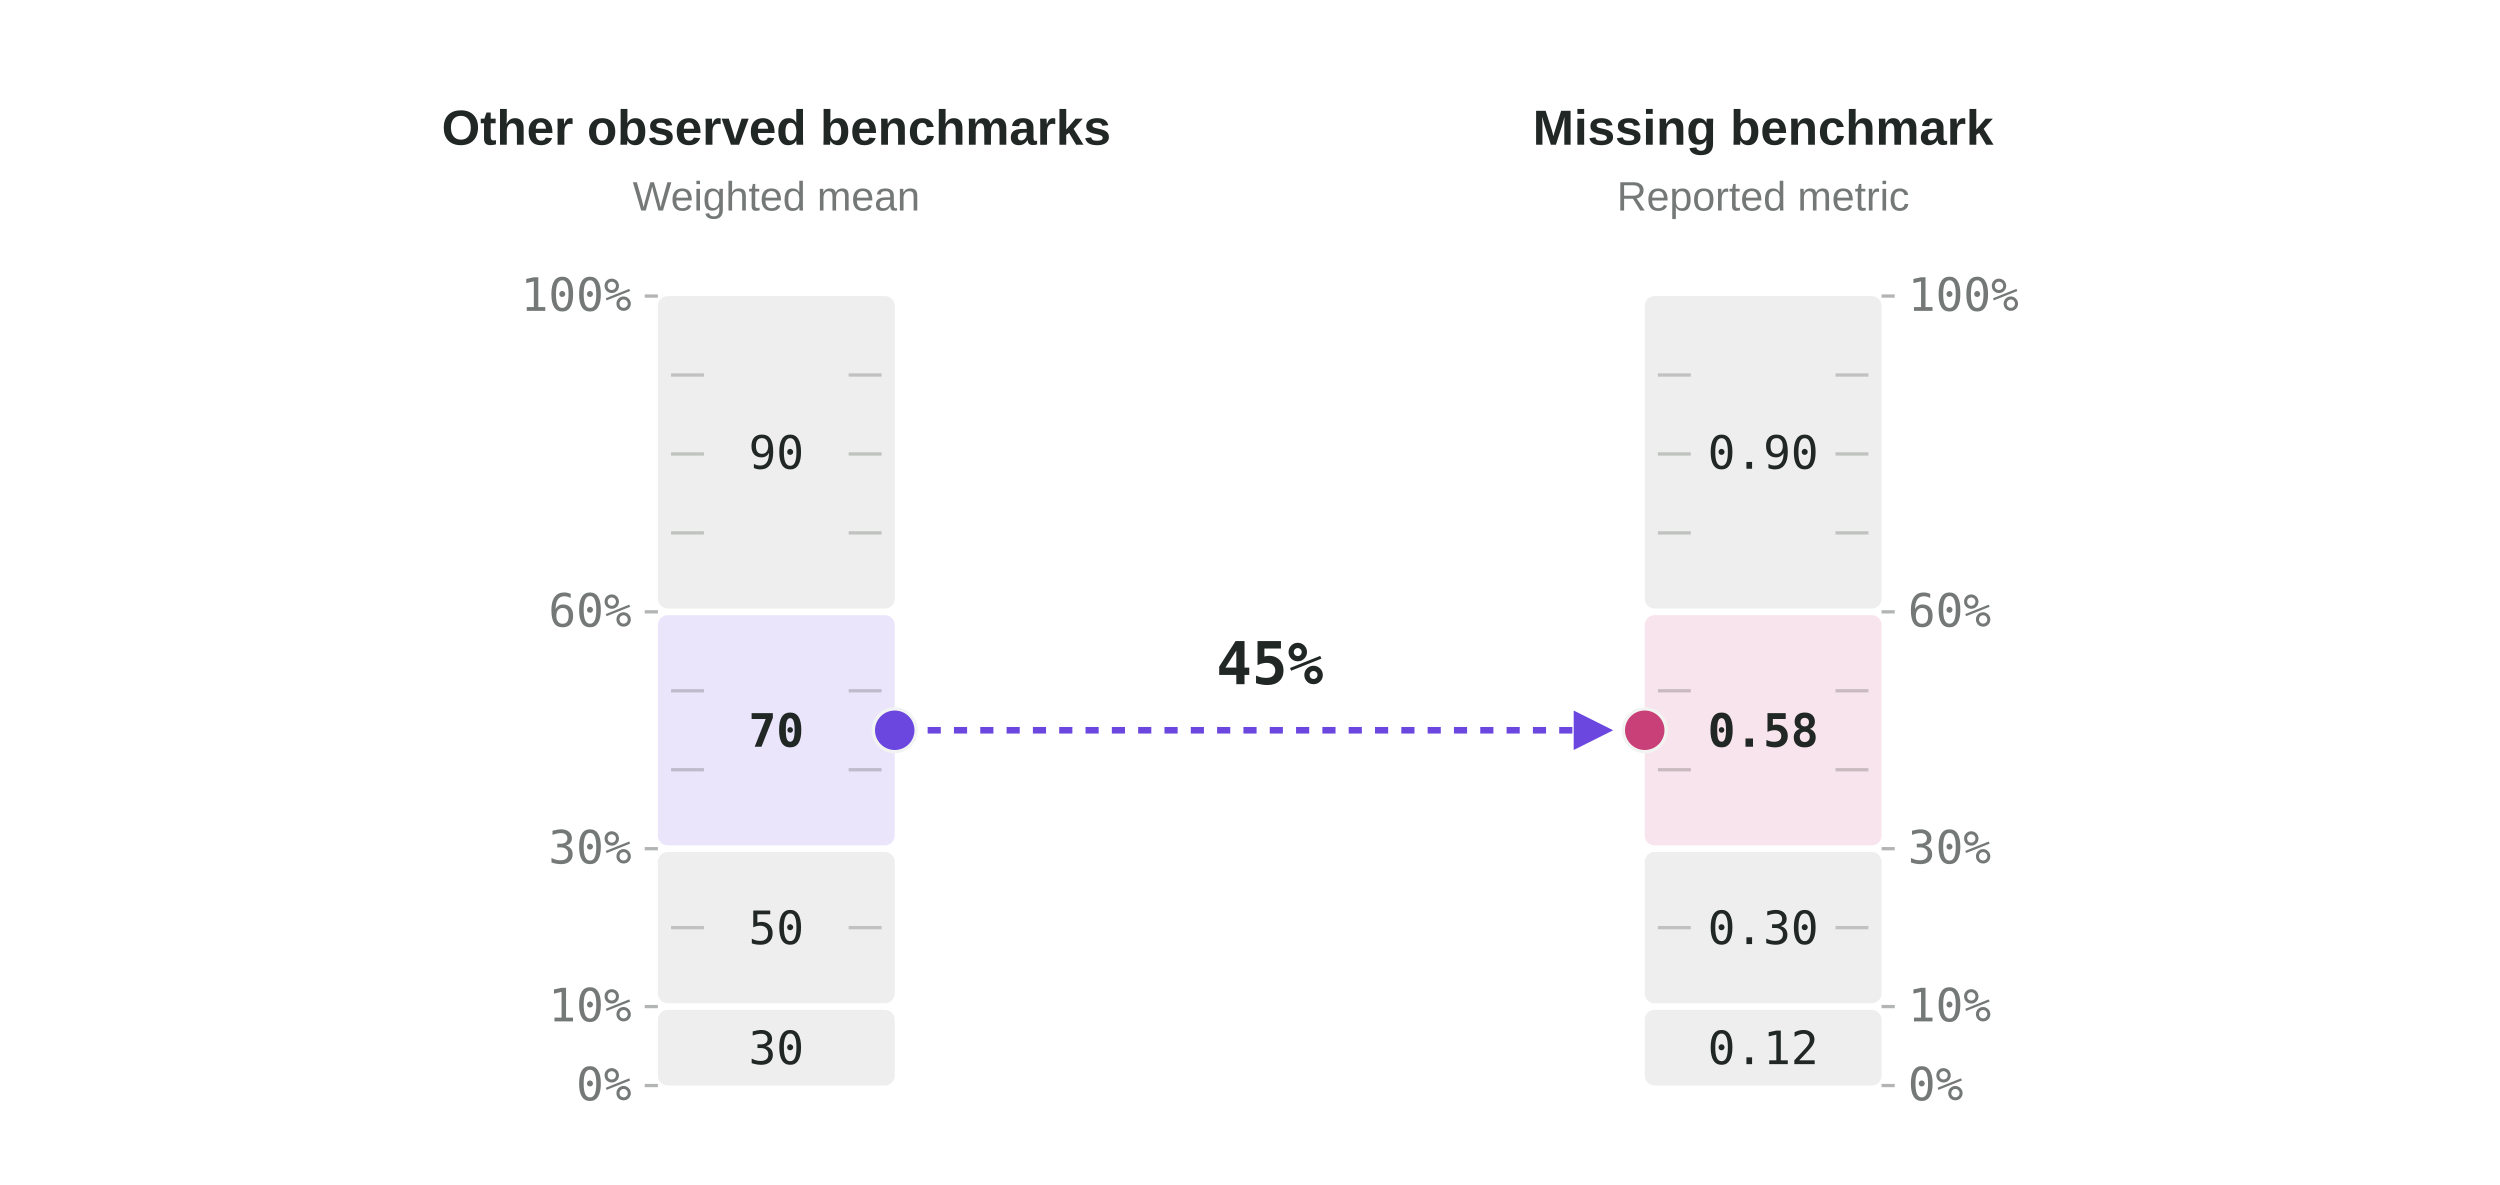
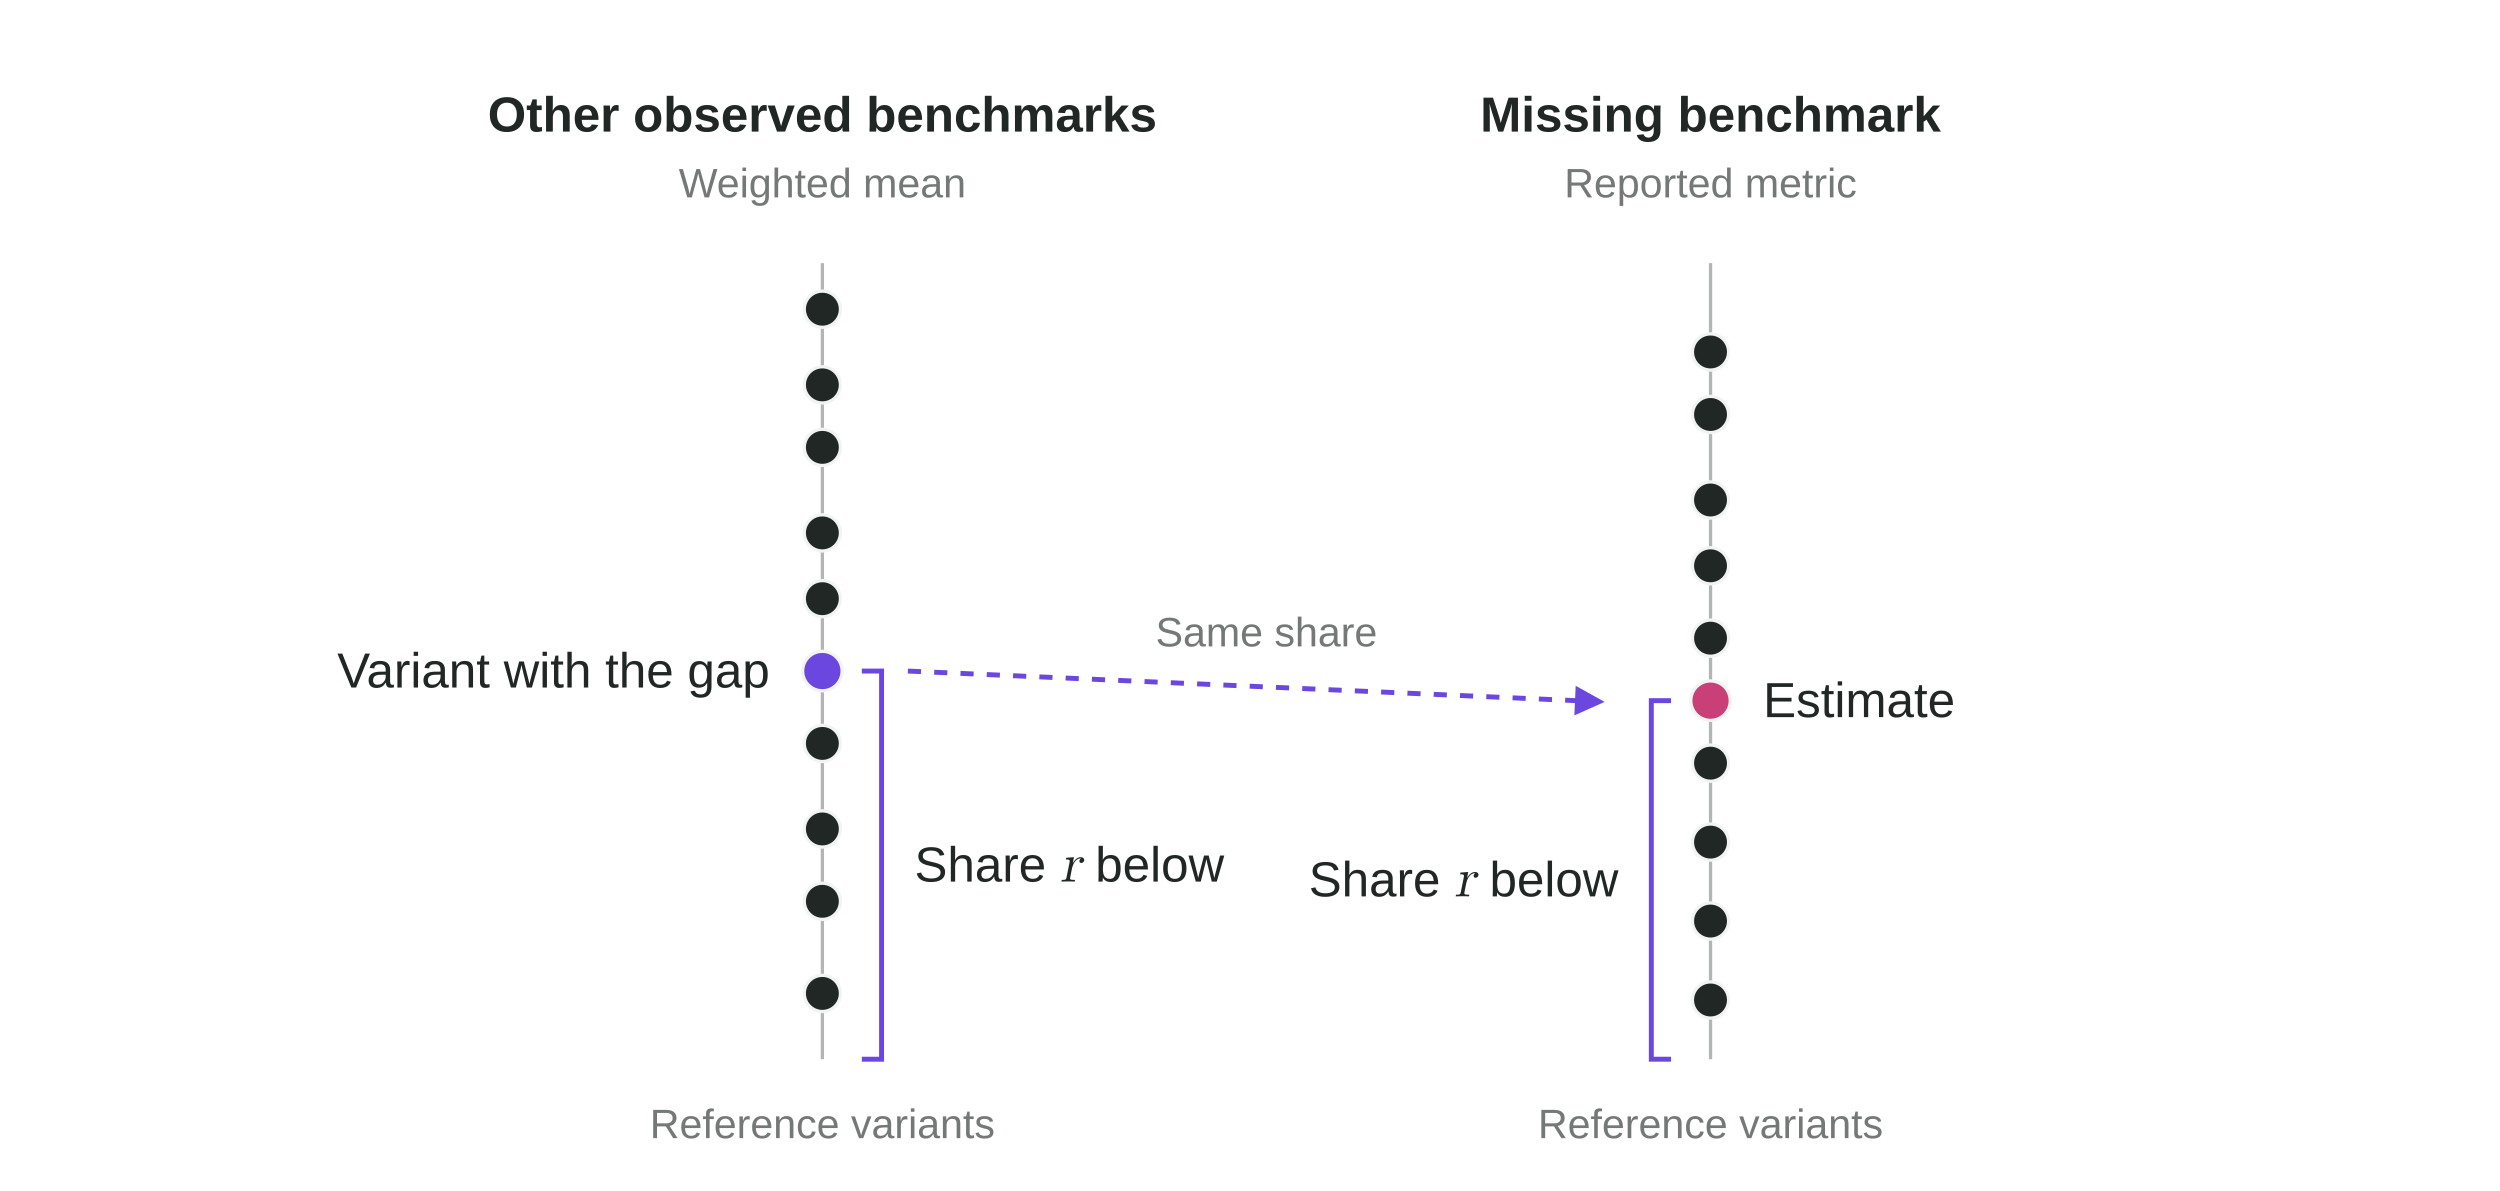
- <svg xmlns="http://www.w3.org/2000/svg" viewBox="0 0 760 360" role="img" aria-labelledby="title desc">
+ <svg xmlns="http://www.w3.org/2000/svg" viewBox="0 0 760 362" role="img" aria-labelledby="title desc">
  <style>
text{font-family:"Avenir Next","Segoe UI",Arial,sans-serif;font-size:15px;fill:#202724}
.num{font-family:"SFMono-Regular","SF Mono",Menlo,Consolas,monospace;font-size:14px}
.small{font-size:12.5px}.big{font-size:18px}.strong{font-weight:600}
.muted{fill-opacity:.62}.faint{opacity:.4}.half{opacity:.5}
.grid{fill:none;stroke:#202724;stroke-opacity:.09}
.guide{fill:none;stroke:#202724;stroke-opacity:.22}
.axis{fill:none;stroke:#202724;stroke-opacity:.34}
.ink{fill:#202724}.ink-line{fill:none;stroke:#202724}.ink-wash{fill:#202724;fill-opacity:.08}
.ring{stroke:#f2f4f2;stroke-width:2;paint-order:stroke}.gap{stroke:#f2f4f2;stroke-width:2}
.violet{fill:#6b47e0}.violet-line{fill:none;stroke:#6b47e0}.violet-wash{fill:#6b47e0;fill-opacity:.14}
.rose{fill:#c93f78}.rose-line{fill:none;stroke:#c93f78}.rose-wash{fill:#c93f78;fill-opacity:.14}
.amber{fill:#a8740c}.amber-line{fill:none;stroke:#a8740c}.amber-wash{fill:#a8740c;fill-opacity:.16}
.h0{stop-color:#3557e6}.h1{stop-color:#6b47e0}.h2{stop-color:#d9467f}
.land0{stop-color:#6b47e0;stop-opacity:.12}.land1{stop-color:#6b47e0;stop-opacity:.01}
.halo{opacity:0}
.m{font-size:1.12em}.mr,.mi,.mb{font-family:"KaTeX_Main","Latin Modern Roman","STIX Two Text","Cambria","Times New Roman",serif;font-style:normal;font-weight:400}.mb{font-weight:700}.mi{font-family:"KaTeX_Math","Latin Modern Math","STIX Two Text","Cambria Math","Times New Roman",serif;font-style:italic}
@media (prefers-color-scheme:dark){
text{fill:#f2f3ed}.muted{fill-opacity:.58}
.grid{stroke:#f2f3ed;stroke-opacity:.08}.guide{stroke:#f2f3ed;stroke-opacity:.2}.axis{stroke:#f2f3ed;stroke-opacity:.3}
.ink{fill:#f2f3ed}.ink-line{stroke:#f2f3ed}.ink-wash{fill:#f2f3ed;fill-opacity:.1}
.ring{stroke:#0b1016}.gap{stroke:#0b1016}
.violet{fill:#8f6bff}.violet-line{stroke:#8f6bff}.violet-wash{fill:#8f6bff;fill-opacity:.22}
.rose{fill:#e06296}.rose-line{stroke:#e06296}.rose-wash{fill:#e06296;fill-opacity:.2}
.amber{fill:#b98b24}.amber-line{stroke:#b98b24}.amber-wash{fill:#b98b24;fill-opacity:.22}
.h0{stop-color:#4a72ff}.h1{stop-color:#8f6bff}.h2{stop-color:#ff92bd}
.land0{stop-color:#6f8cff;stop-opacity:.16}.land1{stop-color:#6f8cff;stop-opacity:.02}
.halo{opacity:.55}
}
</style>
  <defs>
    <filter id="glow" x="-1" y="-1" width="3" height="3">
      <feGaussianBlur stdDeviation="3" />
    </filter>
    <marker id="tip-ink" viewBox="0 0 10 10" refX="8" refY="5" markerWidth="6" markerHeight="6" orient="auto-start-reverse">
      <path class="ink" d="M0 0L10 5L0 10Z" />
    </marker>
    <marker id="tip-violet" viewBox="0 0 10 10" refX="8" refY="5" markerWidth="6" markerHeight="6" orient="auto-start-reverse">
      <path class="violet" d="M0 0L10 5L0 10Z" />
    </marker>
    <marker id="tip-rose" viewBox="0 0 10 10" refX="8" refY="5" markerWidth="6" markerHeight="6" orient="auto-start-reverse">
      <path class="rose" d="M0 0L10 5L0 10Z" />
    </marker>
    <marker id="tip-amber" viewBox="0 0 10 10" refX="8" refY="5" markerWidth="6" markerHeight="6" orient="auto-start-reverse">
      <path class="amber" d="M0 0L10 5L0 10Z" />
    </marker>
  </defs>
-   <text class="strong" x="236" y="44" text-anchor="middle">Other observed benchmarks</text>
-   <text class="small muted" x="236" y="64" text-anchor="middle">Weighted mean</text>
-   <rect class="ink-wash" x="200" y="307" width="72" height="23" rx="3" />
-   <text class="num" x="236" y="323.5" text-anchor="middle">30</text>
-   <rect class="ink-wash" x="200" y="259" width="72" height="46" rx="3" />
-   <path class="guide" d="M204 282L214 282" />
-   <path class="guide" d="M258 282L268 282" />
-   <text class="num" x="236" y="287" text-anchor="middle">50</text>
-   <rect class="violet-wash" x="200" y="187" width="72" height="70" rx="3" />
-   <path class="guide" d="M204 234L214 234" />
-   <path class="guide" d="M258 234L268 234" />
-   <path class="guide" d="M204 210L214 210" />
-   <path class="guide" d="M258 210L268 210" />
-   <text class="num strong" x="236" y="227" text-anchor="middle">70</text>
-   <rect class="ink-wash" x="200" y="90" width="72" height="95" rx="3" />
-   <path class="guide" d="M204 162L214 162" />
-   <path class="guide" d="M258 162L268 162" />
-   <path class="guide" d="M204 138L214 138" />
-   <path class="guide" d="M258 138L268 138" />
-   <path class="guide" d="M204 114L214 114" />
-   <path class="guide" d="M258 114L268 114" />
-   <text class="num" x="236" y="142.5" text-anchor="middle">90</text>
-   <path class="axis" d="M196 330L200 330" />
-   <text class="num muted" x="192" y="334.5" text-anchor="end">0%</text>
-   <path class="axis" d="M196 306L200 306" />
-   <text class="num muted" x="192" y="310.5" text-anchor="end">10%</text>
-   <path class="axis" d="M196 258L200 258" />
-   <text class="num muted" x="192" y="262.5" text-anchor="end">30%</text>
-   <path class="axis" d="M196 186L200 186" />
-   <text class="num muted" x="192" y="190.5" text-anchor="end">60%</text>
-   <path class="axis" d="M196 90L200 90" />
-   <text class="num muted" x="192" y="94.5" text-anchor="end">100%</text>
-   <text class="strong" x="536" y="44" text-anchor="middle">Missing benchmark</text>
-   <text class="small muted" x="536" y="64" text-anchor="middle">Reported metric</text>
-   <rect class="ink-wash" x="500" y="307" width="72" height="23" rx="3" />
-   <text class="num" x="536" y="323.5" text-anchor="middle">0.12</text>
-   <rect class="ink-wash" x="500" y="259" width="72" height="46" rx="3" />
-   <path class="guide" d="M504 282L514 282" />
-   <path class="guide" d="M558 282L568 282" />
-   <text class="num" x="536" y="287" text-anchor="middle">0.30</text>
-   <rect class="rose-wash" x="500" y="187" width="72" height="70" rx="3" />
-   <path class="guide" d="M504 234L514 234" />
-   <path class="guide" d="M558 234L568 234" />
-   <path class="guide" d="M504 210L514 210" />
-   <path class="guide" d="M558 210L568 210" />
-   <text class="num strong" x="536" y="227" text-anchor="middle">0.58</text>
-   <rect class="ink-wash" x="500" y="90" width="72" height="95" rx="3" />
-   <path class="guide" d="M504 162L514 162" />
-   <path class="guide" d="M558 162L568 162" />
-   <path class="guide" d="M504 138L514 138" />
-   <path class="guide" d="M558 138L568 138" />
-   <path class="guide" d="M504 114L514 114" />
-   <path class="guide" d="M558 114L568 114" />
-   <text class="num" x="536" y="142.5" text-anchor="middle">0.90</text>
-   <path class="axis" d="M572 330L576 330" />
-   <text class="num muted" x="580" y="334.5">0%</text>
-   <path class="axis" d="M572 306L576 306" />
-   <text class="num muted" x="580" y="310.5">10%</text>
-   <path class="axis" d="M572 258L576 258" />
-   <text class="num muted" x="580" y="262.5">30%</text>
-   <path class="axis" d="M572 186L576 186" />
-   <text class="num muted" x="580" y="190.5">60%</text>
-   <path class="axis" d="M572 90L576 90" />
-   <text class="num muted" x="580" y="94.5">100%</text>
-   <path class="violet-line" d="M282 222L488 222" stroke-width="2" stroke-dasharray="4 4" marker-end="url(#tip-violet)" />
+   <text class="strong" x="250" y="40" text-anchor="middle">Other observed benchmarks</text>
+   <text class="small muted" x="250" y="60" text-anchor="middle">Weighted mean</text>
+   <text class="strong" x="520" y="40" text-anchor="middle">Missing benchmark</text>
+   <text class="small muted" x="520" y="60" text-anchor="middle">Reported metric</text>
+   <path class="axis" d="M250 80L250 322" />
+   <path class="axis" d="M520 80L520 322" />
+   <path class="violet-line" d="M262 204h6V322h-6" stroke-width="1.5" />
+   <path class="violet-line" d="M508 213h-6V322h6" stroke-width="1.5" />
+   <text x="278" y="268">Share <tspan class="m">
+       <tspan class="mi">r</tspan>
+     </tspan> below</text>
+   <text x="492" y="272.5" text-anchor="end">Share <tspan class="m">
+       <tspan class="mi">r</tspan>
+     </tspan> below</text>
+   <path class="violet-line" d="M276 204L486 213.3" stroke-width="1.5" stroke-dasharray="4 4" marker-end="url(#tip-violet)" />
+   <text class="small muted" x="385" y="196.5" text-anchor="middle">Same share</text>
+   <text x="234" y="209" text-anchor="end">Variant with the gap</text>
+   <text x="536" y="218">Estimate</text>
+   <text class="small muted" x="250" y="346" text-anchor="middle">Reference variants</text>
+   <text class="small muted" x="520" y="346" text-anchor="middle">Reference variants</text>
  <g>
-     <circle class="violet halo" cx="272" cy="222" r="8" filter="url(#glow)" />
-     <circle class="violet ring" cx="272" cy="222" r="6" />
+     <circle class="ink halo" cx="250" cy="302" r="7" filter="url(#glow)" />
+     <circle class="ink ring" cx="250" cy="302" r="5" />
  </g>
  <g>
-     <circle class="rose halo" cx="500" cy="222" r="8" filter="url(#glow)" />
-     <circle class="rose ring" cx="500" cy="222" r="6" />
+     <circle class="ink halo" cx="520" cy="304" r="7" filter="url(#glow)" />
+     <circle class="ink ring" cx="520" cy="304" r="5" />
  </g>
-   <text class="num big strong" x="386" y="208" text-anchor="middle">45%</text>
+   <g>
+     <circle class="ink halo" cx="250" cy="274" r="7" filter="url(#glow)" />
+     <circle class="ink ring" cx="250" cy="274" r="5" />
+   </g>
+   <g>
+     <circle class="ink halo" cx="520" cy="280" r="7" filter="url(#glow)" />
+     <circle class="ink ring" cx="520" cy="280" r="5" />
+   </g>
+   <g>
+     <circle class="ink halo" cx="250" cy="252" r="7" filter="url(#glow)" />
+     <circle class="ink ring" cx="250" cy="252" r="5" />
+   </g>
+   <g>
+     <circle class="ink halo" cx="520" cy="256" r="7" filter="url(#glow)" />
+     <circle class="ink ring" cx="520" cy="256" r="5" />
+   </g>
+   <g>
+     <circle class="ink halo" cx="250" cy="226" r="7" filter="url(#glow)" />
+     <circle class="ink ring" cx="250" cy="226" r="5" />
+   </g>
+   <g>
+     <circle class="ink halo" cx="520" cy="232" r="7" filter="url(#glow)" />
+     <circle class="ink ring" cx="520" cy="232" r="5" />
+   </g>
+   <g>
+     <circle class="ink halo" cx="250" cy="182" r="7" filter="url(#glow)" />
+     <circle class="ink ring" cx="250" cy="182" r="5" />
+   </g>
+   <g>
+     <circle class="ink halo" cx="520" cy="194" r="7" filter="url(#glow)" />
+     <circle class="ink ring" cx="520" cy="194" r="5" />
+   </g>
+   <g>
+     <circle class="ink halo" cx="250" cy="162" r="7" filter="url(#glow)" />
+     <circle class="ink ring" cx="250" cy="162" r="5" />
+   </g>
+   <g>
+     <circle class="ink halo" cx="520" cy="172" r="7" filter="url(#glow)" />
+     <circle class="ink ring" cx="520" cy="172" r="5" />
+   </g>
+   <g>
+     <circle class="ink halo" cx="250" cy="136" r="7" filter="url(#glow)" />
+     <circle class="ink ring" cx="250" cy="136" r="5" />
+   </g>
+   <g>
+     <circle class="ink halo" cx="520" cy="152" r="7" filter="url(#glow)" />
+     <circle class="ink ring" cx="520" cy="152" r="5" />
+   </g>
+   <g>
+     <circle class="ink halo" cx="250" cy="117" r="7" filter="url(#glow)" />
+     <circle class="ink ring" cx="250" cy="117" r="5" />
+   </g>
+   <g>
+     <circle class="ink halo" cx="520" cy="126" r="7" filter="url(#glow)" />
+     <circle class="ink ring" cx="520" cy="126" r="5" />
+   </g>
+   <g>
+     <circle class="ink halo" cx="250" cy="94" r="7" filter="url(#glow)" />
+     <circle class="ink ring" cx="250" cy="94" r="5" />
+   </g>
+   <g>
+     <circle class="ink halo" cx="520" cy="107" r="7" filter="url(#glow)" />
+     <circle class="ink ring" cx="520" cy="107" r="5" />
+   </g>
+   <g>
+     <circle class="violet halo" cx="250" cy="204" r="7.5" filter="url(#glow)" />
+     <circle class="violet ring" cx="250" cy="204" r="5.5" />
+   </g>
+   <g>
+     <circle class="rose halo" cx="520" cy="213" r="7.5" filter="url(#glow)" />
+     <circle class="rose ring" cx="520" cy="213" r="5.5" />
+   </g>
</svg>
